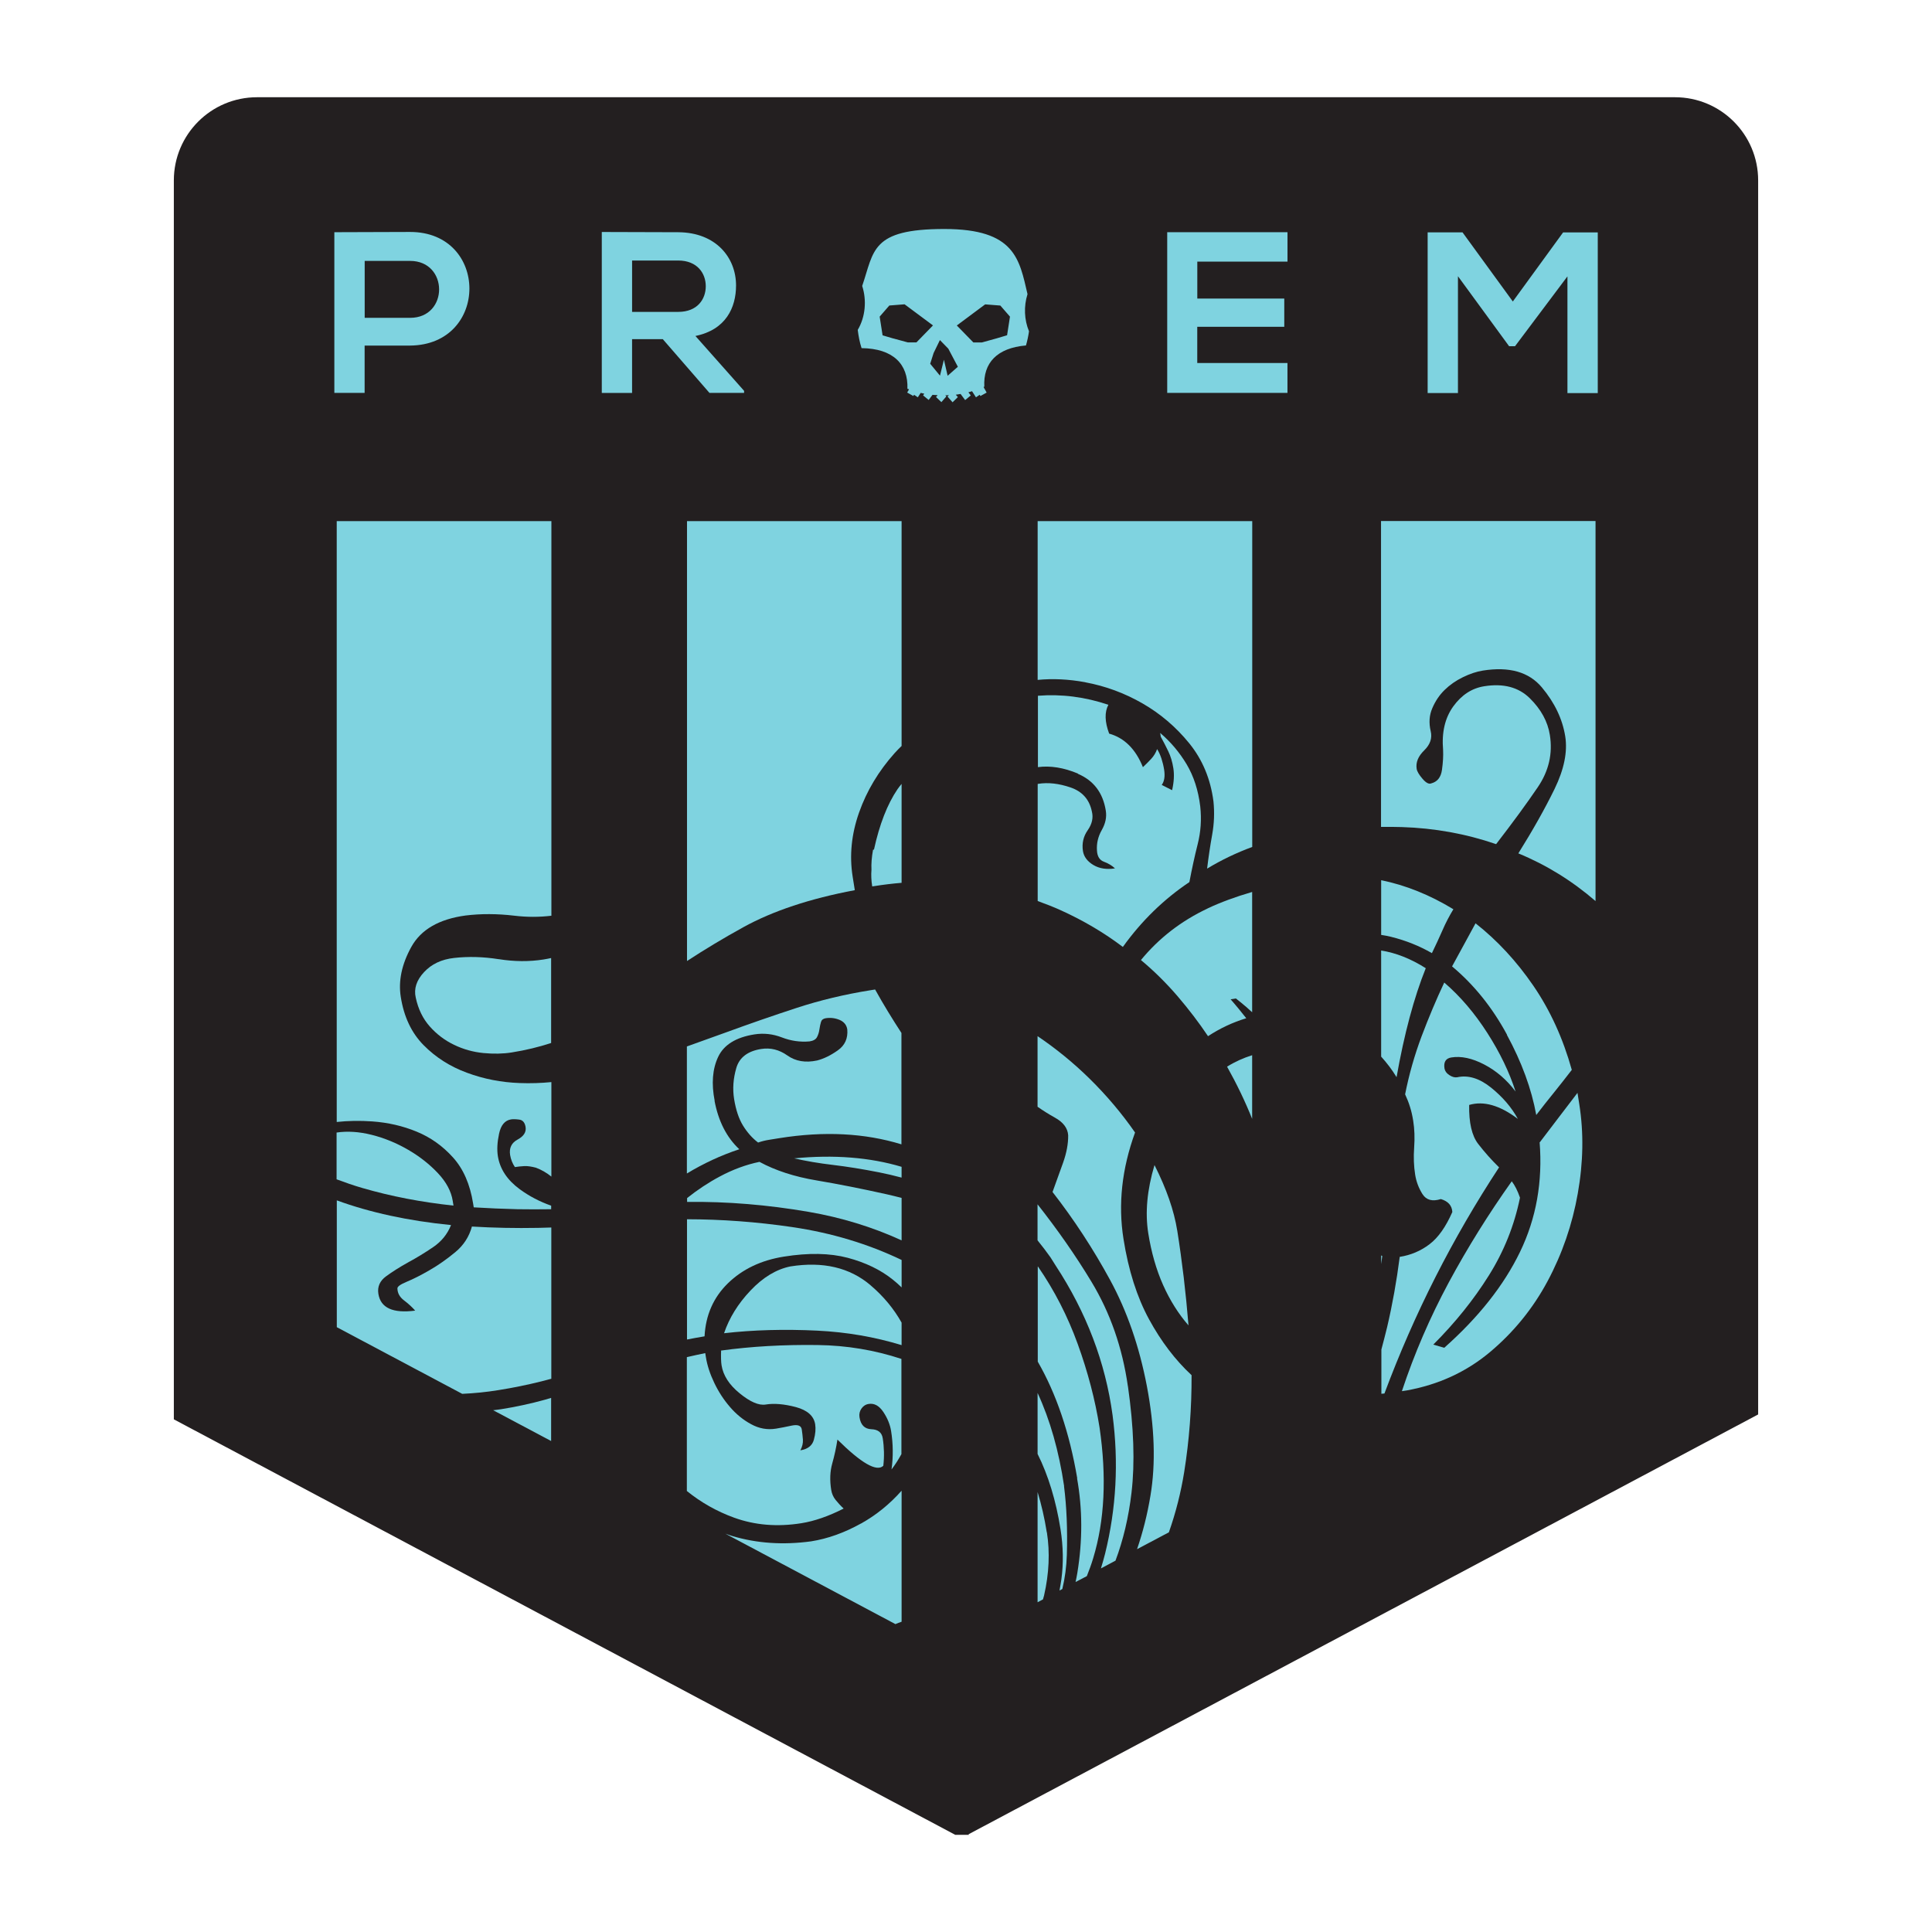
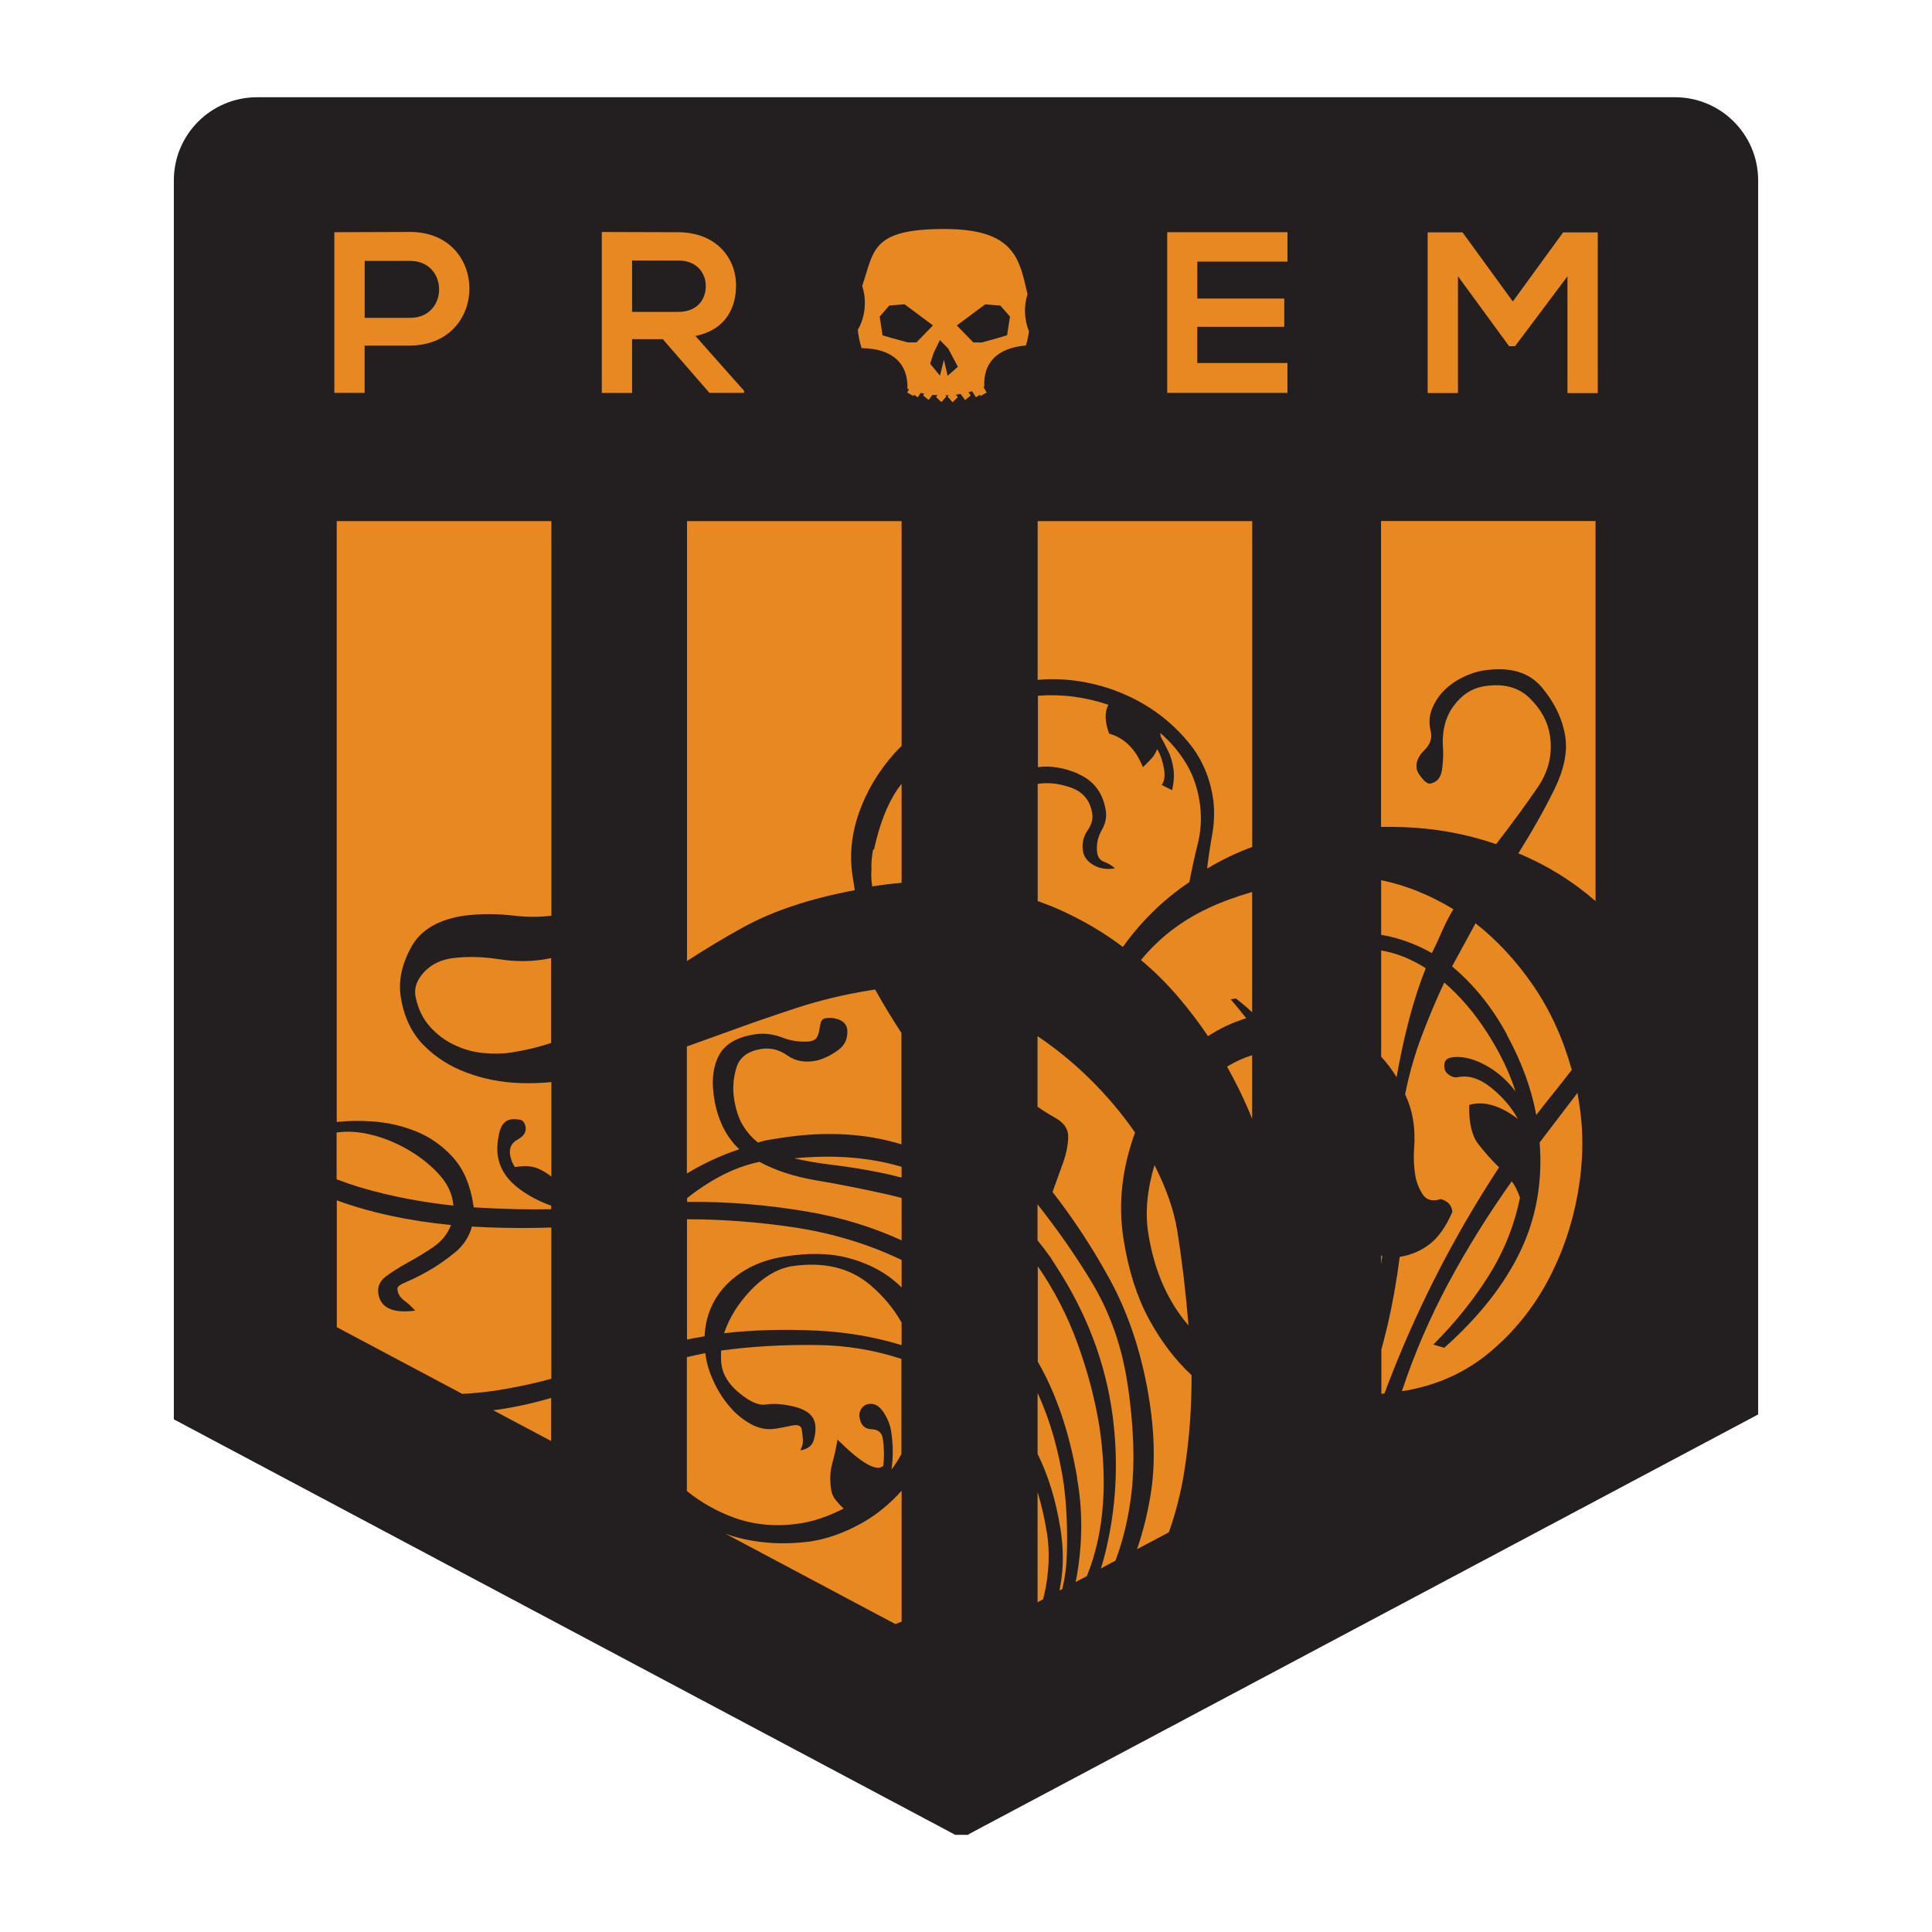
<svg xmlns="http://www.w3.org/2000/svg" version="1.1" id="Layer_1" x="0px" y="0px" width="252px" height="252px" viewBox="0 0 252 252" enable-background="new 0 0 252 252" xml:space="preserve">
  <path fill="#231F20" d="M126.338,239.25l102.986-54.757V23.53c0-5.99-4.858-10.847-10.848-10.847H33.523  c-5.99,0-10.848,4.857-10.848,10.848v161.6l101.927,54.196h1.77l-0.034-0.065V239.25z" />
-   <path fill="#7FD3E0" d="M47.56,45.08v6.167h-3.95v-20.96c3.26,0,6.614-0.032,9.878-0.032c10.304,0,10.332,14.73,0,14.82h-5.92  L47.56,45.08L47.56,45.08z M47.56,41.457h5.93c5.06,0,5.034-7.426,0-7.426h-5.922v7.43H47.56V41.457z M97.055,51.244h-4.52  l-6.08-7.003h-4.01v7.01h-3.95V30.26c3.32,0,6.644,0.03,9.967,0.03c4.94,0.03,7.544,3.322,7.544,6.945  c0,2.874-1.318,5.778-5.298,6.588l6.346,7.153L97.055,51.244L97.055,51.244z M82.447,33.974v6.707h6.016  c2.516,0,3.594-1.67,3.594-3.35c0-1.68-1.11-3.35-3.594-3.35h-6.016V33.974z M167.934,51.244h-15.689V30.29h15.689v3.834H156.17  v4.818h11.344v3.68h-11.35v4.728h11.766v3.893L167.934,51.244L167.934,51.244z M204.434,36.069l-6.822,9.09h-0.771l-6.673-9.13  v15.24h-3.953V30.31h4.551l6.56,9.015l6.557-9.01h4.521v20.96h-3.955V36.07L204.434,36.069z M134.029,38.389  c-1.07-4.57-1.61-8.52-10.85-8.52c-9.61,0-9.15,2.86-10.72,7.43c0.61,1.872,0.42,4.043-0.58,5.73c0.1,0.81,0.25,1.614,0.5,2.38  c4.11,0.047,6.1,2.09,5.98,5.3c0.06,0.024,0.13,0.044,0.21,0.07l-0.24,0.423l0.806,0.452l0.09-0.164l0.49,0.334l0.377-0.58  c0.153,0.037,0.31,0.082,0.47,0.11L120.4,51.57l0.73,0.6l0.5-0.67c0.218,0.024,0.444,0.034,0.67,0.046l-0.21,0.236l0.698,0.67  l0.654-0.75l-0.14-0.137c0.163,0,0.312-0.02,0.468-0.023l-0.18,0.177l0.657,0.753l0.693-0.678l-0.27-0.308  c0.21-0.027,0.415-0.07,0.623-0.1l0.596,0.8l0.732-0.607l-0.308-0.41c0.162-0.044,0.32-0.09,0.478-0.14l0.51,0.797l0.49-0.336  l0.09,0.166l0.811-0.45l-0.405-0.73c0.032-0.01,0.069-0.02,0.103-0.037c-0.164-3.1,1.65-5.055,5.432-5.38  c0.175-0.605,0.307-1.223,0.396-1.844c-0.627-1.51-0.694-3.265-0.2-4.83v0.007v-0.02L134.029,38.389z M116.509,44.149l-1.39-0.41  l-0.38-2.44l1.26-1.45l1.99-0.157l3.704,2.754l-2.16,2.216h-1.12l-1.89-0.515h-0.018L116.509,44.149z M123.6,49l-0.48-2.08  L122.605,49l-1.275-1.553l0.445-1.4l0.822-1.69l1.093,1.12l1.248,2.362L123.62,49v0.01l-0.017-0.006L123.6,49z M131.355,43.73  l-1.393,0.414l-1.89,0.524h-1.11l-2.16-2.215L128.5,39.7l1.98,0.155l1.256,1.445l-0.379,2.44l0.01-0.01l-0.01,0.002L131.355,43.73z" />
+   <path fill="#E78820" d="M47.56,45.08v6.167h-3.95v-20.96c3.26,0,6.614-0.032,9.878-0.032c10.304,0,10.332,14.73,0,14.82h-5.92  L47.56,45.08L47.56,45.08z M47.56,41.457h5.93c5.06,0,5.034-7.426,0-7.426h-5.922v7.43H47.56V41.457z M97.055,51.244h-4.52  l-6.08-7.003h-4.01v7.01h-3.95V30.26c3.32,0,6.644,0.03,9.967,0.03c4.94,0.03,7.544,3.322,7.544,6.945  c0,2.874-1.318,5.778-5.298,6.588l6.346,7.153L97.055,51.244L97.055,51.244z M82.447,33.974v6.707h6.016  c2.516,0,3.594-1.67,3.594-3.35c0-1.68-1.11-3.35-3.594-3.35h-6.016V33.974z M167.934,51.244h-15.689V30.29h15.689v3.834H156.17  v4.818h11.344v3.68h-11.35v4.728h11.766v3.893L167.934,51.244L167.934,51.244z M204.434,36.069l-6.822,9.09h-0.771l-6.673-9.13  v15.24h-3.953V30.31h4.551l6.56,9.015l6.557-9.01h4.521v20.96h-3.955V36.07L204.434,36.069z M134.029,38.389  c-1.07-4.57-1.61-8.52-10.85-8.52c-9.61,0-9.15,2.86-10.72,7.43c0.61,1.872,0.42,4.043-0.58,5.73c0.1,0.81,0.25,1.614,0.5,2.38  c4.11,0.047,6.1,2.09,5.98,5.3c0.06,0.024,0.13,0.044,0.21,0.07l-0.24,0.423l0.806,0.452l0.09-0.164l0.49,0.334l0.377-0.58  c0.153,0.037,0.31,0.082,0.47,0.11L120.4,51.57l0.73,0.6l0.5-0.67c0.218,0.024,0.444,0.034,0.67,0.046l-0.21,0.236l0.698,0.67  l0.654-0.75l-0.14-0.137c0.163,0,0.312-0.02,0.468-0.023l-0.18,0.177l0.657,0.753l0.693-0.678l-0.27-0.308  c0.21-0.027,0.415-0.07,0.623-0.1l0.596,0.8l0.732-0.607l-0.308-0.41c0.162-0.044,0.32-0.09,0.478-0.14l0.51,0.797l0.49-0.336  l0.09,0.166l0.811-0.45l-0.405-0.73c0.032-0.01,0.069-0.02,0.103-0.037c-0.164-3.1,1.65-5.055,5.432-5.38  c0.175-0.605,0.307-1.223,0.396-1.844c-0.627-1.51-0.694-3.265-0.2-4.83v0.007v-0.02L134.029,38.389z M116.509,44.149l-1.39-0.41  l-0.38-2.44l1.26-1.45l1.99-0.157l3.704,2.754l-2.16,2.216h-1.12l-1.89-0.515h-0.018L116.509,44.149z M123.6,49l-0.48-2.08  L122.605,49l-1.275-1.553l0.445-1.4l0.822-1.69l1.093,1.12l1.248,2.362L123.62,49v0.01l-0.017-0.006L123.6,49z M131.355,43.73  l-1.393,0.414l-1.89,0.524h-1.11l-2.16-2.215L128.5,39.7l1.98,0.155l1.256,1.445l-0.379,2.44l0.01-0.01l-0.01,0.002L131.355,43.73z" />
  <g>
-     <path fill="#7FD3E0" d="M195.521,152.256c-0.978-0.958-1.881-1.974-2.709-3.043c-0.83-1.066-1.223-2.764-1.181-5.09   c1.894-0.557,4.011,0.052,6.351,1.822c-0.814-1.5-1.979-2.856-3.488-4.077c-1.516-1.218-2.986-1.67-4.424-1.356   c-0.309,0.055-0.659-0.039-1.029-0.283c-0.37-0.239-0.57-0.529-0.63-0.869c-0.13-0.84,0.17-1.311,0.89-1.43   c1.29-0.211,2.721,0.1,4.297,0.92c1.573,0.819,2.938,1.996,4.086,3.524c-0.813-2.53-2.041-5.08-3.689-7.647   c-1.645-2.567-3.516-4.765-5.613-6.57c-1.05,2.222-2.033,4.572-2.963,7.029c-0.92,2.461-1.637,4.98-2.143,7.551   c0.256,0.56,0.474,1.102,0.636,1.635c0.17,0.529,0.308,1.13,0.416,1.8c0.174,1.082,0.218,2.261,0.127,3.515   c-0.091,1.256-0.044,2.431,0.13,3.517c0.143,0.923,0.466,1.771,0.956,2.55c0.495,0.778,1.292,0.994,2.394,0.646   c0.95,0.279,1.45,0.84,1.5,1.689c-0.85,1.934-1.836,3.337-2.977,4.204c-1.141,0.87-2.434,1.417-3.885,1.646   c-0.405,3.158-0.949,6.201-1.639,9.144c-0.23,0.983-0.5,1.96-0.754,2.94v5.774c0.135-0.014,0.271-0.021,0.4-0.037   c3.877-10.395,8.87-20.239,14.98-29.54l-0.024,0.021L195.521,152.256z M195.145,110.106c2.188-2.836,4-5.312,5.438-7.43   c1.438-2.115,1.962-4.386,1.571-6.815c-0.277-1.75-1.155-3.35-2.619-4.79c-1.465-1.442-3.453-1.96-5.939-1.56   c-1.609,0.254-2.957,1.13-4.041,2.63c-1.08,1.5-1.523,3.39-1.326,5.678c0.037,0.76-0.01,1.627-0.146,2.595   c-0.134,0.967-0.597,1.554-1.388,1.763c-0.311,0.136-0.692-0.062-1.147-0.593c-0.455-0.53-0.71-0.96-0.765-1.295   c-0.133-0.837,0.189-1.64,0.979-2.41s1.069-1.604,0.85-2.512c-0.254-1.073-0.19-2.072,0.209-2.99   c0.391-0.92,0.923-1.715,1.601-2.378c0.681-0.665,1.472-1.22,2.396-1.67c0.916-0.446,1.779-0.73,2.586-0.86   c3.455-0.553,6.022,0.18,7.703,2.183c1.681,2.007,2.694,4.14,3.055,6.4c0.316,2.007-0.146,4.29-1.389,6.848   c-1.25,2.56-2.823,5.36-4.729,8.41c3.67,1.51,7.021,3.59,10.069,6.22V67.96h-27.979v39.896c0.902-0.008,1.81-0.007,2.71,0.022   c4.27,0.135,8.364,0.875,12.29,2.224l0.021,0.003L195.145,110.106z M196.551,134.979c1.93,3.554,3.211,7.039,3.83,10.457   c0.75-0.978,1.52-1.961,2.32-2.942c0.79-0.983,1.564-1.966,2.316-2.944c-1.146-4.109-2.819-7.77-5.017-10.98   c-2.2-3.209-4.714-5.919-7.538-8.139l-1.529,2.81l-1.533,2.81c2.85,2.381,5.24,5.346,7.16,8.9v0.02L196.551,134.979z    M185.961,126.281c-1.96-1.24-3.9-2-5.811-2.3v13.839c0.74,0.815,1.418,1.701,2.011,2.681c1-5.647,2.271-10.385,3.807-14.21   L185.961,126.281z M200.82,148.971c0.408,5.17-0.439,9.94-2.551,14.311c-2.11,4.369-5.408,8.539-9.891,12.517l-1.426-0.416   c2.847-2.847,5.26-5.85,7.23-8.993c1.979-3.148,3.336-6.537,4.078-10.171c-0.308-0.897-0.671-1.61-1.074-2.14   c-3.026,4.263-5.775,8.665-8.225,13.212c-2.449,4.556-4.484,9.272-6.105,14.164l0.605-0.09c4.17-0.75,7.805-2.423,10.896-5.017   c3.09-2.597,5.596-5.68,7.502-9.24c1.906-3.565,3.224-7.379,3.939-11.439c0.721-4.061,0.782-7.93,0.2-11.611l-0.239-1.511   l-2.461,3.224c-0.816,1.078-1.64,2.15-2.457,3.227l-0.014-0.02L200.82,148.971z M180.15,163.751v1.13   c0.049-0.35,0.105-0.699,0.147-1.052c-0.053-0.021-0.096-0.054-0.146-0.077L180.15,163.751z M181.486,122.206   c1.889,0.47,3.65,1.177,5.285,2.116c0.496-1.022,0.957-2.02,1.381-2.986c0.42-0.97,0.896-1.88,1.42-2.738   c-3.086-1.88-6.23-3.14-9.42-3.79v7.135c0.447,0.067,0.89,0.15,1.334,0.26V122.206z M141.561,88.996   c2.619,0.485,5.1,1.4,7.439,2.74c2.343,1.344,4.38,3.08,6.109,5.204c1.732,2.13,2.791,4.663,3.17,7.603   c0.145,1.44,0.091,2.883-0.172,4.34c-0.262,1.458-0.479,2.93-0.659,4.416c1.87-1.13,3.831-2.07,5.887-2.827v-42.5h-27.989v20.71   c1.949-0.188,4.02-0.1,6.219,0.307h-0.01L141.561,88.996z M163.324,145.934v-8.298c-1.15,0.362-2.246,0.851-3.27,1.495   c1.27,2.27,2.355,4.528,3.27,6.807v-0.006V145.934z M157.523,118.493c-3.453,1.626-6.354,3.868-8.705,6.73   c1.714,1.427,3.301,3,4.771,4.708c1.46,1.709,2.793,3.449,3.979,5.223c1.57-1.03,3.23-1.807,4.988-2.34   c-0.295-0.381-0.613-0.771-0.951-1.185c-0.34-0.418-0.705-0.84-1.088-1.284l0.687-0.109c0.446,0.343,0.897,0.723,1.354,1.109   c0.275,0.234,0.516,0.461,0.766,0.688v-15.69c-2.174,0.633-4.11,1.347-5.801,2.143V118.493z M153.55,160.5   c-0.413-2.59-1.399-5.438-2.963-8.534c-0.97,3.243-1.239,6.204-0.815,8.88c0.399,2.51,1.047,4.771,1.939,6.771   c0.895,2.004,2,3.758,3.311,5.26c-0.172-2.112-0.381-4.202-0.623-6.271c-0.25-2.06-0.525-4.096-0.846-6.104L153.55,160.5z    M136.54,199.883c-0.3-1.89-0.705-3.64-1.203-5.27v14.376l0.7-0.37c0.046-0.176,0.1-0.334,0.145-0.51   c0.66-2.891,0.776-5.633,0.37-8.23L136.54,199.883L136.54,199.883z M138.8,193.859c-0.68-4.598-1.835-8.654-3.463-12.17v7.953   c1.397,2.801,2.396,6.073,2.993,9.824c0.355,2.26,0.395,4.44,0.109,6.545c-0.072,0.49-0.154,0.971-0.244,1.45l0.369-0.2   c0.346-1.437,0.543-2.92,0.59-4.46c0.099-3.274-0.027-6.257-0.369-8.95h0.015V193.859z" />
-     <path fill="#7FD3E0" d="M140.564,100.918c2.074,0.872,3.299,2.477,3.67,4.82c0.136,0.838-0.041,1.68-0.524,2.528   c-0.483,0.85-0.694,1.742-0.628,2.674c0.04,0.766,0.344,1.255,0.914,1.462c0.57,0.21,1.047,0.5,1.436,0.866   c-1.091,0.17-2.031,0.026-2.82-0.443c-0.782-0.47-1.243-1.076-1.36-1.827c-0.149-0.994,0.056-1.898,0.624-2.71   c0.57-0.815,0.75-1.628,0.54-2.45c-0.324-1.565-1.254-2.605-2.782-3.128c-1.527-0.52-2.93-0.678-4.22-0.47   c-0.021,0.003-0.037,0.01-0.063,0.018v15.268c1.041,0.374,2.061,0.772,3.055,1.224c2.937,1.334,5.621,2.923,8.054,4.764   c2.43-3.39,5.323-6.21,8.678-8.46c0.32-1.677,0.671-3.324,1.078-4.933c0.41-1.6,0.521-3.25,0.337-4.94   c-0.253-2.1-0.85-3.94-1.779-5.5c-0.936-1.563-2.088-2.923-3.446-4.08l0.079,0.5c0.347,0.63,0.676,1.265,0.98,1.9   c0.309,0.64,0.53,1.375,0.66,2.21c0.13,0.837,0.08,1.79-0.165,2.858l-1.349-0.687c0.344-0.48,0.441-1.14,0.311-1.98   c-0.08-0.505-0.199-0.994-0.354-1.473c-0.16-0.48-0.351-0.888-0.563-1.22c-0.173,0.485-0.435,0.914-0.786,1.29   c-0.354,0.38-0.705,0.73-1.066,1.066c-0.949-2.364-2.424-3.824-4.403-4.375c-0.58-1.554-0.61-2.805-0.101-3.76   c-3.045-1.03-6.109-1.42-9.189-1.18v9.31c1.609-0.215,3.357,0.06,5.23,0.844l-0.03,0.025L140.564,100.918z M140.484,192.814   c0.717,4.002,0.731,8.117,0.039,12.348c-0.063,0.4-0.151,0.797-0.232,1.188l1.47-0.768c0.31-0.77,0.591-1.546,0.83-2.342   c1.49-4.907,1.771-10.594,0.828-17.051c-0.569-3.596-1.521-7.22-2.84-10.867c-1.32-3.65-3.056-7.022-5.187-10.114   c-0.011-0.01-0.022-0.021-0.031-0.022v12.42c2.416,4.199,4.141,9.267,5.15,15.227l-0.02-0.018H140.484z M155.417,179.366   c-2.125-1.978-3.974-4.405-5.543-7.287c-1.572-2.89-2.685-6.38-3.332-10.479c-0.717-4.521-0.213-9.148,1.508-13.881   c-1.713-2.47-3.69-4.818-5.937-7.029c-2.117-2.08-4.381-3.92-6.78-5.541v9.211c0.69,0.481,1.435,0.959,2.271,1.422   c1.082,0.6,1.66,1.365,1.724,2.298c0.012,1.114-0.212,2.31-0.667,3.583c-0.46,1.273-0.917,2.54-1.374,3.814   c2.796,3.59,5.297,7.414,7.51,11.479s3.81,8.68,4.795,13.84c1.011,5.325,1.17,10.09,0.47,14.272c-0.41,2.507-1.01,4.83-1.75,6.998   l4.15-2.199c0.91-2.585,1.57-5.206,2-7.874c0.66-4.14,0.98-8.353,0.96-12.638v0.012L155.417,179.366z" />
-     <path fill="#7FD3E0" d="M147.115,180.818c-0.715-5.034-2.305-9.586-4.764-13.652c-2.066-3.422-4.416-6.777-7.02-10.083v4.7   c0.587,0.724,1.156,1.465,1.697,2.232l0.66,1.049c4.025,6.138,6.5,12.646,7.431,19.533c0.808,6.131,0.481,12.15-0.974,18.045   c-0.164,0.649-0.35,1.293-0.545,1.934l1.899-1.012c1-2.668,1.71-5.615,2.09-8.877c0.457-3.888,0.3-8.522-0.47-13.891v0.02   L147.115,180.818z M117.075,102.925c-1.338,1.97-2.362,4.604-3.078,7.89l-0.122,0.02c-0.176,0.972-0.246,1.84-0.205,2.607   c-0.03,0.352-0.036,0.696-0.02,1.04c0.012,0.342,0.05,0.722,0.117,1.138l0.242-0.036c1.2-0.19,2.4-0.335,3.59-0.434v-12.9   c-0.19,0.216-0.36,0.452-0.53,0.687v-0.012H117.075z M112.293,198.723c-2.158,1.201-4.323,1.977-6.495,2.322   c-3.632,0.493-7.05,0.268-10.25-0.684c-0.323-0.09-0.628-0.211-0.944-0.32l22.19,11.8c0.26-0.11,0.528-0.22,0.806-0.31v-17.09   c-1.546,1.74-3.31,3.18-5.307,4.289v-0.004V198.723z M111.496,116.104l-0.28-1.758c-0.437-2.76-0.158-5.55,0.838-8.37   c0.994-2.816,2.543-5.402,4.645-7.753c0.28-0.32,0.59-0.615,0.9-0.922V67.97H89.61v57.38c2.292-1.497,4.74-2.975,7.37-4.423   c3.827-2.107,8.665-3.716,14.51-4.818l0.003-0.01L111.496,116.104z" />
-     <path fill="#7FD3E0" d="M94.057,176.148c-0.03,0.861-0.01,1.502,0.058,1.92c0.207,1.34,1.002,2.565,2.37,3.676   c1.363,1.111,2.494,1.6,3.38,1.456c1.12-0.183,2.44-0.063,3.95,0.334c1.5,0.407,2.34,1.157,2.512,2.241   c0.092,0.588,0.036,1.267-0.172,2.024c-0.208,0.761-0.795,1.22-1.762,1.375c0.252-0.47,0.364-0.932,0.334-1.401   c-0.036-0.461-0.082-0.904-0.15-1.33c-0.08-0.495-0.52-0.658-1.315-0.495c-0.8,0.17-1.48,0.307-2.042,0.396   c-1.128,0.184-2.21-0.01-3.245-0.578c-1.04-0.56-1.96-1.312-2.772-2.26c-0.812-0.939-1.492-1.988-2.044-3.146   c-0.55-1.153-0.92-2.277-1.09-3.365l-0.08-0.502c-0.81,0.162-1.6,0.342-2.4,0.525v17.459c1.83,1.478,3.88,2.652,6.165,3.48   c2.712,0.984,5.637,1.223,8.773,0.723c1.69-0.271,3.525-0.9,5.514-1.91c-0.388-0.36-0.736-0.74-1.043-1.121   c-0.308-0.379-0.5-0.819-0.58-1.319c-0.2-1.261-0.156-2.399,0.133-3.431c0.29-1.029,0.518-2.08,0.68-3.129   c3.13,3.1,5.125,4.239,5.984,3.42c0.07-0.61,0.096-1.221,0.083-1.82c-0.015-0.6-0.065-1.19-0.16-1.777   c-0.12-0.75-0.613-1.143-1.483-1.173c-0.87-0.034-1.388-0.55-1.546-1.56c-0.065-0.418,0.02-0.797,0.254-1.133   c0.235-0.338,0.55-0.545,0.955-0.606c0.723-0.11,1.356,0.237,1.9,1.05c0.543,0.813,0.88,1.646,1.012,2.479   c0.268,1.68,0.286,3.347,0.056,5.016c0.48-0.618,0.9-1.295,1.29-1.997v-12.42c-3.49-1.149-7.126-1.761-10.918-1.81   c-4.466-0.061-8.675,0.18-12.628,0.723l0.02-0.016L94.057,176.148z M103.379,160.059c-4.71-0.69-9.29-1.021-13.77-1.026v15.686   c0.76-0.146,1.523-0.292,2.29-0.415c0.144-2.767,1.157-5.072,3.046-6.918c1.9-1.848,4.33-3.005,7.304-3.479   c3.22-0.515,5.994-0.46,8.317,0.153c2.326,0.617,4.296,1.569,5.896,2.855c0.398,0.32,0.778,0.656,1.14,1.007v-3.58   c-4.394-2.1-9.13-3.53-14.22-4.28h-0.01L103.379,160.059z M93.219,143.598c-0.44-2.248-0.29-4.16,0.45-5.738   c0.74-1.573,2.312-2.555,4.73-2.939c1.2-0.189,2.4-0.063,3.582,0.393c1.184,0.457,2.386,0.631,3.607,0.521   c0.482-0.069,0.804-0.252,0.964-0.532c0.154-0.279,0.27-0.619,0.326-1.02c0.056-0.391,0.128-0.721,0.21-0.99s0.28-0.42,0.605-0.48   c0.643-0.1,1.25-0.021,1.827,0.221c0.57,0.246,0.905,0.66,0.995,1.24c0.1,1.166-0.31,2.08-1.236,2.729   c-0.93,0.66-1.824,1.094-2.696,1.319c-1.515,0.326-2.808,0.107-3.877-0.649c-1.073-0.76-2.207-1.04-3.416-0.851   c-1.77,0.281-2.85,1.111-3.252,2.486c-0.4,1.377-0.496,2.719-0.286,4.039c0.23,1.426,0.618,2.586,1.17,3.483   c0.557,0.899,1.21,1.628,1.96,2.198c0.47-0.163,0.946-0.28,1.43-0.357l1.33-0.214c5.855-0.94,11.17-0.66,15.937,0.806v-14.529   c-1.186-1.822-2.34-3.695-3.434-5.67l-0.606,0.097c-3.377,0.54-6.594,1.31-9.65,2.312c-3.057,1-6.144,2.07-9.26,3.211   c-1.655,0.6-3.335,1.209-5.035,1.81v16.569c2.158-1.305,4.43-2.365,6.837-3.162c-1.65-1.541-2.72-3.641-3.23-6.309h0.027   L93.219,143.598z" />
-     <path fill="#7FD3E0" d="M117.6,161.77v-5.52c-0.642-0.164-1.28-0.327-1.914-0.468c-3.25-0.726-6.314-1.332-9.194-1.818   c-2.88-0.483-5.357-1.29-7.432-2.417c-1.753,0.364-3.49,1.004-5.198,1.922c-1.482,0.79-2.893,1.73-4.24,2.801v0.5   c5.235-0.061,10.514,0.379,15.856,1.299c4.284,0.74,8.325,1.98,12.13,3.721L117.6,161.77L117.6,161.77z M113.55,167.639   c-2.717-2.313-6.21-3.129-10.47-2.451c-1.84,0.381-3.568,1.428-5.192,3.146c-1.625,1.716-2.772,3.573-3.446,5.566   c3.807-0.435,7.87-0.547,12.192-0.336c3.805,0.188,7.458,0.817,10.965,1.888v-2.938c-1.01-1.8-2.35-3.427-4.06-4.88L113.55,167.639   L113.55,167.639z M103.562,151.083c1.542,0.356,3.236,0.646,5.085,0.864c1.848,0.22,3.858,0.542,6.028,0.97   c0.943,0.185,1.92,0.417,2.923,0.683v-1.406c-4.136-1.237-8.81-1.607-14.035-1.103L103.562,151.083z M48.565,146.273   c2.045,0.146,3.97,0.586,5.778,1.332c1.806,0.74,3.387,1.861,4.738,3.359c1.36,1.502,2.23,3.51,2.63,6.018l0.08,0.498   c1.92,0.117,3.827,0.199,5.73,0.244c1.44,0.026,2.9,0.018,4.37,0v-0.463c-1.49-0.522-2.86-1.236-4.103-2.15   c-1.634-1.199-2.582-2.639-2.85-4.313c-0.13-0.85-0.08-1.81,0.158-2.92c0.235-1.12,0.756-1.74,1.56-1.87   c0.24-0.038,0.593-0.038,1.057,0.025c0.46,0.055,0.74,0.37,0.84,0.96c0.108,0.67-0.235,1.21-1.04,1.645   c-0.795,0.426-1.12,1.104-0.976,2.017c0.1,0.59,0.31,1.11,0.625,1.573c0.4-0.062,0.806-0.106,1.22-0.129   c0.41-0.021,0.916,0.049,1.52,0.209c0.725,0.271,1.394,0.66,2.017,1.16v-12.326c-1.336,0.131-2.71,0.18-4.135,0.125   c-2.41-0.084-4.705-0.535-6.895-1.35c-2.19-0.806-4.07-2.005-5.643-3.6c-1.573-1.596-2.564-3.69-2.97-6.283   c-0.333-2.088,0.127-4.268,1.375-6.524c1.25-2.26,3.61-3.627,7.08-4.097c2.02-0.245,4.123-0.237,6.31,0.02   c1.68,0.206,3.307,0.2,4.88,0.01V67.97h-28v78.375c1.466-0.16,3.02-0.189,4.66-0.072l0.003-0.002L48.565,146.273z" />
-     <path fill="#7FD3E0" d="M59.152,157.26l-0.1-0.625c-0.2-1.255-0.846-2.46-1.934-3.615c-1.092-1.16-2.385-2.181-3.885-3.051   c-1.5-0.869-3.086-1.529-4.76-1.949c-1.632-0.41-3.156-0.506-4.57-0.297v6.1c1.094,0.41,2.21,0.8,3.384,1.14   c3.715,1.08,7.67,1.843,11.865,2.29V157.26z M65.06,125.113c-2.03-0.32-3.977-0.373-5.84-0.162c-1.62,0.18-2.925,0.79-3.91,1.85   c-0.988,1.061-1.348,2.17-1.08,3.33c0.317,1.49,0.93,2.747,1.832,3.76c0.904,1.018,1.957,1.811,3.164,2.391   c1.204,0.58,2.477,0.939,3.817,1.07c1.337,0.129,2.57,0.104,3.7-0.076c1.826-0.289,3.535-0.707,5.143-1.233v-11.08   c-0.326,0.064-0.65,0.137-1.004,0.19c-1.853,0.29-3.792,0.28-5.822-0.045v0.013V125.113z M61.56,159.966   c-0.365,1.345-1.092,2.47-2.188,3.37c-1.092,0.905-2.205,1.686-3.338,2.337c-1.133,0.66-2.125,1.156-2.978,1.511   c-0.85,0.352-1.257,0.649-1.218,0.901c0.02,0.606,0.308,1.113,0.868,1.536c0.56,0.43,1.05,0.87,1.447,1.33   c-2.91,0.38-4.51-0.352-4.8-2.195c-0.145-0.914,0.188-1.684,1.003-2.279c0.813-0.597,1.77-1.201,2.865-1.811   c1.11-0.6,2.2-1.262,3.28-2c1.078-0.73,1.855-1.684,2.33-2.875c-5.62-0.557-10.573-1.641-14.9-3.221v16.541l16.36,8.695   c1.616-0.076,3.177-0.234,4.68-0.479c1.93-0.306,3.827-0.693,5.69-1.16c0.42-0.103,0.83-0.22,1.25-0.33v-19.728   c-0.57,0.021-1.14,0.039-1.7,0.048c-3.002,0.056-5.87-0.007-8.62-0.171l-0.022-0.012L61.56,159.966z M65.343,183.813   c-0.335,0.054-0.678,0.084-1.015,0.131l7.558,4.015v-5.624c-0.288,0.083-0.578,0.173-0.864,0.252   C69.165,183.1,67.272,183.506,65.343,183.813L65.343,183.813z" />
+     <path fill="#E78820" d="M195.521,152.256c-0.978-0.958-1.881-1.974-2.709-3.043c-0.83-1.066-1.223-2.764-1.181-5.09   c1.894-0.557,4.011,0.052,6.351,1.822c-0.814-1.5-1.979-2.856-3.488-4.077c-1.516-1.218-2.986-1.67-4.424-1.356   c-0.309,0.055-0.659-0.039-1.029-0.283c-0.37-0.239-0.57-0.529-0.63-0.869c-0.13-0.84,0.17-1.311,0.89-1.43   c1.29-0.211,2.721,0.1,4.297,0.92c1.573,0.819,2.938,1.996,4.086,3.524c-0.813-2.53-2.041-5.08-3.689-7.647   c-1.645-2.567-3.516-4.765-5.613-6.57c-1.05,2.222-2.033,4.572-2.963,7.029c-0.92,2.461-1.637,4.98-2.143,7.551   c0.256,0.56,0.474,1.102,0.636,1.635c0.17,0.529,0.308,1.13,0.416,1.8c0.174,1.082,0.218,2.261,0.127,3.515   c-0.091,1.256-0.044,2.431,0.13,3.517c0.143,0.923,0.466,1.771,0.956,2.55c0.495,0.778,1.292,0.994,2.394,0.646   c0.95,0.279,1.45,0.84,1.5,1.689c-0.85,1.934-1.836,3.337-2.977,4.204c-1.141,0.87-2.434,1.417-3.885,1.646   c-0.405,3.158-0.949,6.201-1.639,9.144c-0.23,0.983-0.5,1.96-0.754,2.94v5.774c0.135-0.014,0.271-0.021,0.4-0.037   c3.877-10.395,8.87-20.239,14.98-29.54l-0.024,0.021L195.521,152.256z M195.145,110.106c2.188-2.836,4-5.312,5.438-7.43   c1.438-2.115,1.962-4.386,1.571-6.815c-0.277-1.75-1.155-3.35-2.619-4.79c-1.465-1.442-3.453-1.96-5.939-1.56   c-1.609,0.254-2.957,1.13-4.041,2.63c-1.08,1.5-1.523,3.39-1.326,5.678c0.037,0.76-0.01,1.627-0.146,2.595   c-0.134,0.967-0.597,1.554-1.388,1.763c-0.311,0.136-0.692-0.062-1.147-0.593c-0.455-0.53-0.71-0.96-0.765-1.295   c-0.133-0.837,0.189-1.64,0.979-2.41s1.069-1.604,0.85-2.512c-0.254-1.073-0.19-2.072,0.209-2.99   c0.391-0.92,0.923-1.715,1.601-2.378c0.681-0.665,1.472-1.22,2.396-1.67c0.916-0.446,1.779-0.73,2.586-0.86   c3.455-0.553,6.022,0.18,7.703,2.183c1.681,2.007,2.694,4.14,3.055,6.4c0.316,2.007-0.146,4.29-1.389,6.848   c-1.25,2.56-2.823,5.36-4.729,8.41c3.67,1.51,7.021,3.59,10.069,6.22V67.96h-27.979v39.896c0.902-0.008,1.81-0.007,2.71,0.022   c4.27,0.135,8.364,0.875,12.29,2.224l0.021,0.003L195.145,110.106z M196.551,134.979c1.93,3.554,3.211,7.039,3.83,10.457   c0.75-0.978,1.52-1.961,2.32-2.942c0.79-0.983,1.564-1.966,2.316-2.944c-1.146-4.109-2.819-7.77-5.017-10.98   c-2.2-3.209-4.714-5.919-7.538-8.139l-1.529,2.81l-1.533,2.81c2.85,2.381,5.24,5.346,7.16,8.9v0.02L196.551,134.979z    M185.961,126.281c-1.96-1.24-3.9-2-5.811-2.3v13.839c0.74,0.815,1.418,1.701,2.011,2.681c1-5.647,2.271-10.385,3.807-14.21   L185.961,126.281z M200.82,148.971c0.408,5.17-0.439,9.94-2.551,14.311c-2.11,4.369-5.408,8.539-9.891,12.517l-1.426-0.416   c2.847-2.847,5.26-5.85,7.23-8.993c1.979-3.148,3.336-6.537,4.078-10.171c-0.308-0.897-0.671-1.61-1.074-2.14   c-3.026,4.263-5.775,8.665-8.225,13.212c-2.449,4.556-4.484,9.272-6.105,14.164l0.605-0.09c4.17-0.75,7.805-2.423,10.896-5.017   c3.09-2.597,5.596-5.68,7.502-9.24c1.906-3.565,3.224-7.379,3.939-11.439c0.721-4.061,0.782-7.93,0.2-11.611l-0.239-1.511   l-2.461,3.224c-0.816,1.078-1.64,2.15-2.457,3.227l-0.014-0.02L200.82,148.971z M180.15,163.751v1.13   c0.049-0.35,0.105-0.699,0.147-1.052c-0.053-0.021-0.096-0.054-0.146-0.077L180.15,163.751z M181.486,122.206   c1.889,0.47,3.65,1.177,5.285,2.116c0.496-1.022,0.957-2.02,1.381-2.986c0.42-0.97,0.896-1.88,1.42-2.738   c-3.086-1.88-6.23-3.14-9.42-3.79v7.135c0.447,0.067,0.89,0.15,1.334,0.26V122.206z M141.561,88.996   c2.619,0.485,5.1,1.4,7.439,2.74c2.343,1.344,4.38,3.08,6.109,5.204c1.732,2.13,2.791,4.663,3.17,7.603   c0.145,1.44,0.091,2.883-0.172,4.34c-0.262,1.458-0.479,2.93-0.659,4.416c1.87-1.13,3.831-2.07,5.887-2.827v-42.5h-27.989v20.71   c1.949-0.188,4.02-0.1,6.219,0.307h-0.01L141.561,88.996z M163.324,145.934v-8.298c-1.15,0.362-2.246,0.851-3.27,1.495   c1.27,2.27,2.355,4.528,3.27,6.807v-0.006V145.934z M157.523,118.493c-3.453,1.626-6.354,3.868-8.705,6.73   c1.714,1.427,3.301,3,4.771,4.708c1.46,1.709,2.793,3.449,3.979,5.223c1.57-1.03,3.23-1.807,4.988-2.34   c-0.295-0.381-0.613-0.771-0.951-1.185c-0.34-0.418-0.705-0.84-1.088-1.284l0.687-0.109c0.446,0.343,0.897,0.723,1.354,1.109   c0.275,0.234,0.516,0.461,0.766,0.688v-15.69c-2.174,0.633-4.11,1.347-5.801,2.143V118.493z M153.55,160.5   c-0.413-2.59-1.399-5.438-2.963-8.534c-0.97,3.243-1.239,6.204-0.815,8.88c0.399,2.51,1.047,4.771,1.939,6.771   c0.895,2.004,2,3.758,3.311,5.26c-0.172-2.112-0.381-4.202-0.623-6.271c-0.25-2.06-0.525-4.096-0.846-6.104L153.55,160.5z    M136.54,199.883c-0.3-1.89-0.705-3.64-1.203-5.27v14.376l0.7-0.37c0.046-0.176,0.1-0.334,0.145-0.51   c0.66-2.891,0.776-5.633,0.37-8.23L136.54,199.883L136.54,199.883z M138.8,193.859c-0.68-4.598-1.835-8.654-3.463-12.17v7.953   c1.397,2.801,2.396,6.073,2.993,9.824c0.355,2.26,0.395,4.44,0.109,6.545c-0.072,0.49-0.154,0.971-0.244,1.45l0.369-0.2   c0.346-1.437,0.543-2.92,0.59-4.46c0.099-3.274-0.027-6.257-0.369-8.95h0.015V193.859z" />
+     <path fill="#E78820" d="M140.564,100.918c2.074,0.872,3.299,2.477,3.67,4.82c0.136,0.838-0.041,1.68-0.524,2.528   c-0.483,0.85-0.694,1.742-0.628,2.674c0.04,0.766,0.344,1.255,0.914,1.462c0.57,0.21,1.047,0.5,1.436,0.866   c-1.091,0.17-2.031,0.026-2.82-0.443c-0.782-0.47-1.243-1.076-1.36-1.827c-0.149-0.994,0.056-1.898,0.624-2.71   c0.57-0.815,0.75-1.628,0.54-2.45c-0.324-1.565-1.254-2.605-2.782-3.128c-1.527-0.52-2.93-0.678-4.22-0.47   c-0.021,0.003-0.037,0.01-0.063,0.018v15.268c1.041,0.374,2.061,0.772,3.055,1.224c2.937,1.334,5.621,2.923,8.054,4.764   c2.43-3.39,5.323-6.21,8.678-8.46c0.32-1.677,0.671-3.324,1.078-4.933c0.41-1.6,0.521-3.25,0.337-4.94   c-0.253-2.1-0.85-3.94-1.779-5.5c-0.936-1.563-2.088-2.923-3.446-4.08l0.079,0.5c0.347,0.63,0.676,1.265,0.98,1.9   c0.309,0.64,0.53,1.375,0.66,2.21c0.13,0.837,0.08,1.79-0.165,2.858l-1.349-0.687c0.344-0.48,0.441-1.14,0.311-1.98   c-0.08-0.505-0.199-0.994-0.354-1.473c-0.16-0.48-0.351-0.888-0.563-1.22c-0.173,0.485-0.435,0.914-0.786,1.29   c-0.354,0.38-0.705,0.73-1.066,1.066c-0.949-2.364-2.424-3.824-4.403-4.375c-0.58-1.554-0.61-2.805-0.101-3.76   c-3.045-1.03-6.109-1.42-9.189-1.18v9.31c1.609-0.215,3.357,0.06,5.23,0.844l-0.03,0.025L140.564,100.918z M140.484,192.814   c0.717,4.002,0.731,8.117,0.039,12.348c-0.063,0.4-0.151,0.797-0.232,1.188l1.47-0.768c0.31-0.77,0.591-1.546,0.83-2.342   c1.49-4.907,1.771-10.594,0.828-17.051c-0.569-3.596-1.521-7.22-2.84-10.867c-1.32-3.65-3.056-7.022-5.187-10.114   c-0.011-0.01-0.022-0.021-0.031-0.022v12.42c2.416,4.199,4.141,9.267,5.15,15.227l-0.02-0.018H140.484z M155.417,179.366   c-2.125-1.978-3.974-4.405-5.543-7.287c-1.572-2.89-2.685-6.38-3.332-10.479c-0.717-4.521-0.213-9.148,1.508-13.881   c-1.713-2.47-3.69-4.818-5.937-7.029c-2.117-2.08-4.381-3.92-6.78-5.541v9.211c0.69,0.481,1.435,0.959,2.271,1.422   c1.082,0.6,1.66,1.365,1.724,2.298c0.012,1.114-0.212,2.31-0.667,3.583c-0.46,1.273-0.917,2.54-1.374,3.814   c2.796,3.59,5.297,7.414,7.51,11.479s3.81,8.68,4.795,13.84c1.011,5.325,1.17,10.09,0.47,14.272c-0.41,2.507-1.01,4.83-1.75,6.998   l4.15-2.199c0.91-2.585,1.57-5.206,2-7.874c0.66-4.14,0.98-8.353,0.96-12.638v0.012L155.417,179.366z" />
+     <path fill="#E78820" d="M147.115,180.818c-0.715-5.034-2.305-9.586-4.764-13.652c-2.066-3.422-4.416-6.777-7.02-10.083v4.7   c0.587,0.724,1.156,1.465,1.697,2.232l0.66,1.049c4.025,6.138,6.5,12.646,7.431,19.533c0.808,6.131,0.481,12.15-0.974,18.045   c-0.164,0.649-0.35,1.293-0.545,1.934l1.899-1.012c1-2.668,1.71-5.615,2.09-8.877c0.457-3.888,0.3-8.522-0.47-13.891v0.02   L147.115,180.818z M117.075,102.925c-1.338,1.97-2.362,4.604-3.078,7.89l-0.122,0.02c-0.176,0.972-0.246,1.84-0.205,2.607   c-0.03,0.352-0.036,0.696-0.02,1.04c0.012,0.342,0.05,0.722,0.117,1.138l0.242-0.036c1.2-0.19,2.4-0.335,3.59-0.434v-12.9   c-0.19,0.216-0.36,0.452-0.53,0.687v-0.012H117.075z M112.293,198.723c-2.158,1.201-4.323,1.977-6.495,2.322   c-3.632,0.493-7.05,0.268-10.25-0.684c-0.323-0.09-0.628-0.211-0.944-0.32l22.19,11.8c0.26-0.11,0.528-0.22,0.806-0.31v-17.09   c-1.546,1.74-3.31,3.18-5.307,4.289v-0.004V198.723z M111.496,116.104l-0.28-1.758c-0.437-2.76-0.158-5.55,0.838-8.37   c0.994-2.816,2.543-5.402,4.645-7.753c0.28-0.32,0.59-0.615,0.9-0.922V67.97H89.61v57.38c2.292-1.497,4.74-2.975,7.37-4.423   c3.827-2.107,8.665-3.716,14.51-4.818l0.003-0.01L111.496,116.104z" />
+     <path fill="#E78820" d="M94.057,176.148c-0.03,0.861-0.01,1.502,0.058,1.92c0.207,1.34,1.002,2.565,2.37,3.676   c1.363,1.111,2.494,1.6,3.38,1.456c1.12-0.183,2.44-0.063,3.95,0.334c1.5,0.407,2.34,1.157,2.512,2.241   c0.092,0.588,0.036,1.267-0.172,2.024c-0.208,0.761-0.795,1.22-1.762,1.375c0.252-0.47,0.364-0.932,0.334-1.401   c-0.036-0.461-0.082-0.904-0.15-1.33c-0.08-0.495-0.52-0.658-1.315-0.495c-0.8,0.17-1.48,0.307-2.042,0.396   c-1.128,0.184-2.21-0.01-3.245-0.578c-1.04-0.56-1.96-1.312-2.772-2.26c-0.812-0.939-1.492-1.988-2.044-3.146   c-0.55-1.153-0.92-2.277-1.09-3.365l-0.08-0.502c-0.81,0.162-1.6,0.342-2.4,0.525v17.459c1.83,1.478,3.88,2.652,6.165,3.48   c2.712,0.984,5.637,1.223,8.773,0.723c1.69-0.271,3.525-0.9,5.514-1.91c-0.388-0.36-0.736-0.74-1.043-1.121   c-0.308-0.379-0.5-0.819-0.58-1.319c-0.2-1.261-0.156-2.399,0.133-3.431c0.29-1.029,0.518-2.08,0.68-3.129   c3.13,3.1,5.125,4.239,5.984,3.42c0.07-0.61,0.096-1.221,0.083-1.82c-0.015-0.6-0.065-1.19-0.16-1.777   c-0.12-0.75-0.613-1.143-1.483-1.173c-0.87-0.034-1.388-0.55-1.546-1.56c-0.065-0.418,0.02-0.797,0.254-1.133   c0.235-0.338,0.55-0.545,0.955-0.606c0.723-0.11,1.356,0.237,1.9,1.05c0.543,0.813,0.88,1.646,1.012,2.479   c0.268,1.68,0.286,3.347,0.056,5.016c0.48-0.618,0.9-1.295,1.29-1.997v-12.42c-3.49-1.149-7.126-1.761-10.918-1.81   c-4.466-0.061-8.675,0.18-12.628,0.723l0.02-0.016L94.057,176.148z M103.379,160.059c-4.71-0.69-9.29-1.021-13.77-1.026v15.686   c0.76-0.146,1.523-0.292,2.29-0.415c0.144-2.767,1.157-5.072,3.046-6.918c1.9-1.848,4.33-3.005,7.304-3.479   c3.22-0.515,5.994-0.46,8.317,0.153c2.326,0.617,4.296,1.569,5.896,2.855c0.398,0.32,0.778,0.656,1.14,1.007v-3.58   c-4.394-2.1-9.13-3.53-14.22-4.28h-0.01L103.379,160.059z M93.219,143.598c-0.44-2.248-0.29-4.16,0.45-5.738   c0.74-1.573,2.312-2.555,4.73-2.939c1.2-0.189,2.4-0.063,3.582,0.393c1.184,0.457,2.386,0.631,3.607,0.521   c0.482-0.069,0.804-0.252,0.964-0.532c0.154-0.279,0.27-0.619,0.326-1.02c0.056-0.391,0.128-0.721,0.21-0.99s0.28-0.42,0.605-0.48   c0.643-0.1,1.25-0.021,1.827,0.221c0.57,0.246,0.905,0.66,0.995,1.24c0.1,1.166-0.31,2.08-1.236,2.729   c-0.93,0.66-1.824,1.094-2.696,1.319c-1.515,0.326-2.808,0.107-3.877-0.649c-1.073-0.76-2.207-1.04-3.416-0.851   c-1.77,0.281-2.85,1.111-3.252,2.486c-0.4,1.377-0.496,2.719-0.286,4.039c0.23,1.426,0.618,2.586,1.17,3.483   c0.557,0.899,1.21,1.628,1.96,2.198c0.47-0.163,0.946-0.28,1.43-0.357l1.33-0.214c5.855-0.94,11.17-0.66,15.937,0.806v-14.529   c-1.186-1.822-2.34-3.695-3.434-5.67l-0.606,0.097c-3.377,0.54-6.594,1.31-9.65,2.312c-3.057,1-6.144,2.07-9.26,3.211   c-1.655,0.6-3.335,1.209-5.035,1.81v16.569c2.158-1.305,4.43-2.365,6.837-3.162c-1.65-1.541-2.72-3.641-3.23-6.309h0.027   L93.219,143.598z" />
+     <path fill="#E78820" d="M117.6,161.77v-5.52c-0.642-0.164-1.28-0.327-1.914-0.468c-3.25-0.726-6.314-1.332-9.194-1.818   c-2.88-0.483-5.357-1.29-7.432-2.417c-1.753,0.364-3.49,1.004-5.198,1.922c-1.482,0.79-2.893,1.73-4.24,2.801v0.5   c5.235-0.061,10.514,0.379,15.856,1.299c4.284,0.74,8.325,1.98,12.13,3.721L117.6,161.77L117.6,161.77z M113.55,167.639   c-2.717-2.313-6.21-3.129-10.47-2.451c-1.84,0.381-3.568,1.428-5.192,3.146c-1.625,1.716-2.772,3.573-3.446,5.566   c3.807-0.435,7.87-0.547,12.192-0.336c3.805,0.188,7.458,0.817,10.965,1.888v-2.938c-1.01-1.8-2.35-3.427-4.06-4.88L113.55,167.639   L113.55,167.639z M103.562,151.083c1.542,0.356,3.236,0.646,5.085,0.864c1.848,0.22,3.858,0.542,6.028,0.97   c0.943,0.185,1.92,0.417,2.923,0.683v-1.406c-4.136-1.237-8.81-1.607-14.035-1.103L103.562,151.083z M48.565,146.273   c2.045,0.146,3.97,0.586,5.778,1.332c1.806,0.74,3.387,1.861,4.738,3.359c1.36,1.502,2.23,3.51,2.63,6.018l0.08,0.498   c1.92,0.117,3.827,0.199,5.73,0.244c1.44,0.026,2.9,0.018,4.37,0v-0.463c-1.49-0.522-2.86-1.236-4.103-2.15   c-1.634-1.199-2.582-2.639-2.85-4.313c-0.13-0.85-0.08-1.81,0.158-2.92c0.235-1.12,0.756-1.74,1.56-1.87   c0.24-0.038,0.593-0.038,1.057,0.025c0.46,0.055,0.74,0.37,0.84,0.96c0.108,0.67-0.235,1.21-1.04,1.645   c-0.795,0.426-1.12,1.104-0.976,2.017c0.1,0.59,0.31,1.11,0.625,1.573c0.4-0.062,0.806-0.106,1.22-0.129   c0.41-0.021,0.916,0.049,1.52,0.209c0.725,0.271,1.394,0.66,2.017,1.16v-12.326c-1.336,0.131-2.71,0.18-4.135,0.125   c-2.41-0.084-4.705-0.535-6.895-1.35c-2.19-0.806-4.07-2.005-5.643-3.6c-1.573-1.596-2.564-3.69-2.97-6.283   c-0.333-2.088,0.127-4.268,1.375-6.524c1.25-2.26,3.61-3.627,7.08-4.097c2.02-0.245,4.123-0.237,6.31,0.02   c1.68,0.206,3.307,0.2,4.88,0.01V67.97h-28v78.375c1.466-0.16,3.02-0.189,4.66-0.072l0.003-0.002L48.565,146.273z" />
+     <path fill="#E78820" d="M59.152,157.26l-0.1-0.625c-0.2-1.255-0.846-2.46-1.934-3.615c-1.092-1.16-2.385-2.181-3.885-3.051   c-1.5-0.869-3.086-1.529-4.76-1.949c-1.632-0.41-3.156-0.506-4.57-0.297v6.1c1.094,0.41,2.21,0.8,3.384,1.14   c3.715,1.08,7.67,1.843,11.865,2.29V157.26z M65.06,125.113c-2.03-0.32-3.977-0.373-5.84-0.162c-1.62,0.18-2.925,0.79-3.91,1.85   c-0.988,1.061-1.348,2.17-1.08,3.33c0.317,1.49,0.93,2.747,1.832,3.76c0.904,1.018,1.957,1.811,3.164,2.391   c1.204,0.58,2.477,0.939,3.817,1.07c1.337,0.129,2.57,0.104,3.7-0.076c1.826-0.289,3.535-0.707,5.143-1.233v-11.08   c-0.326,0.064-0.65,0.137-1.004,0.19c-1.853,0.29-3.792,0.28-5.822-0.045v0.013V125.113z M61.56,159.966   c-0.365,1.345-1.092,2.47-2.188,3.37c-1.092,0.905-2.205,1.686-3.338,2.337c-1.133,0.66-2.125,1.156-2.978,1.511   c-0.85,0.352-1.257,0.649-1.218,0.901c0.02,0.606,0.308,1.113,0.868,1.536c0.56,0.43,1.05,0.87,1.447,1.33   c-2.91,0.38-4.51-0.352-4.8-2.195c-0.145-0.914,0.188-1.684,1.003-2.279c0.813-0.597,1.77-1.201,2.865-1.811   c1.11-0.6,2.2-1.262,3.28-2c1.078-0.73,1.855-1.684,2.33-2.875c-5.62-0.557-10.573-1.641-14.9-3.221v16.541l16.36,8.695   c1.616-0.076,3.177-0.234,4.68-0.479c1.93-0.306,3.827-0.693,5.69-1.16c0.42-0.103,0.83-0.22,1.25-0.33v-19.728   c-0.57,0.021-1.14,0.039-1.7,0.048c-3.002,0.056-5.87-0.007-8.62-0.171l-0.022-0.012L61.56,159.966z M65.343,183.813   c-0.335,0.054-0.678,0.084-1.015,0.131l7.558,4.015v-5.624c-0.288,0.083-0.578,0.173-0.864,0.252   C69.165,183.1,67.272,183.506,65.343,183.813L65.343,183.813z" />
  </g>
</svg>
